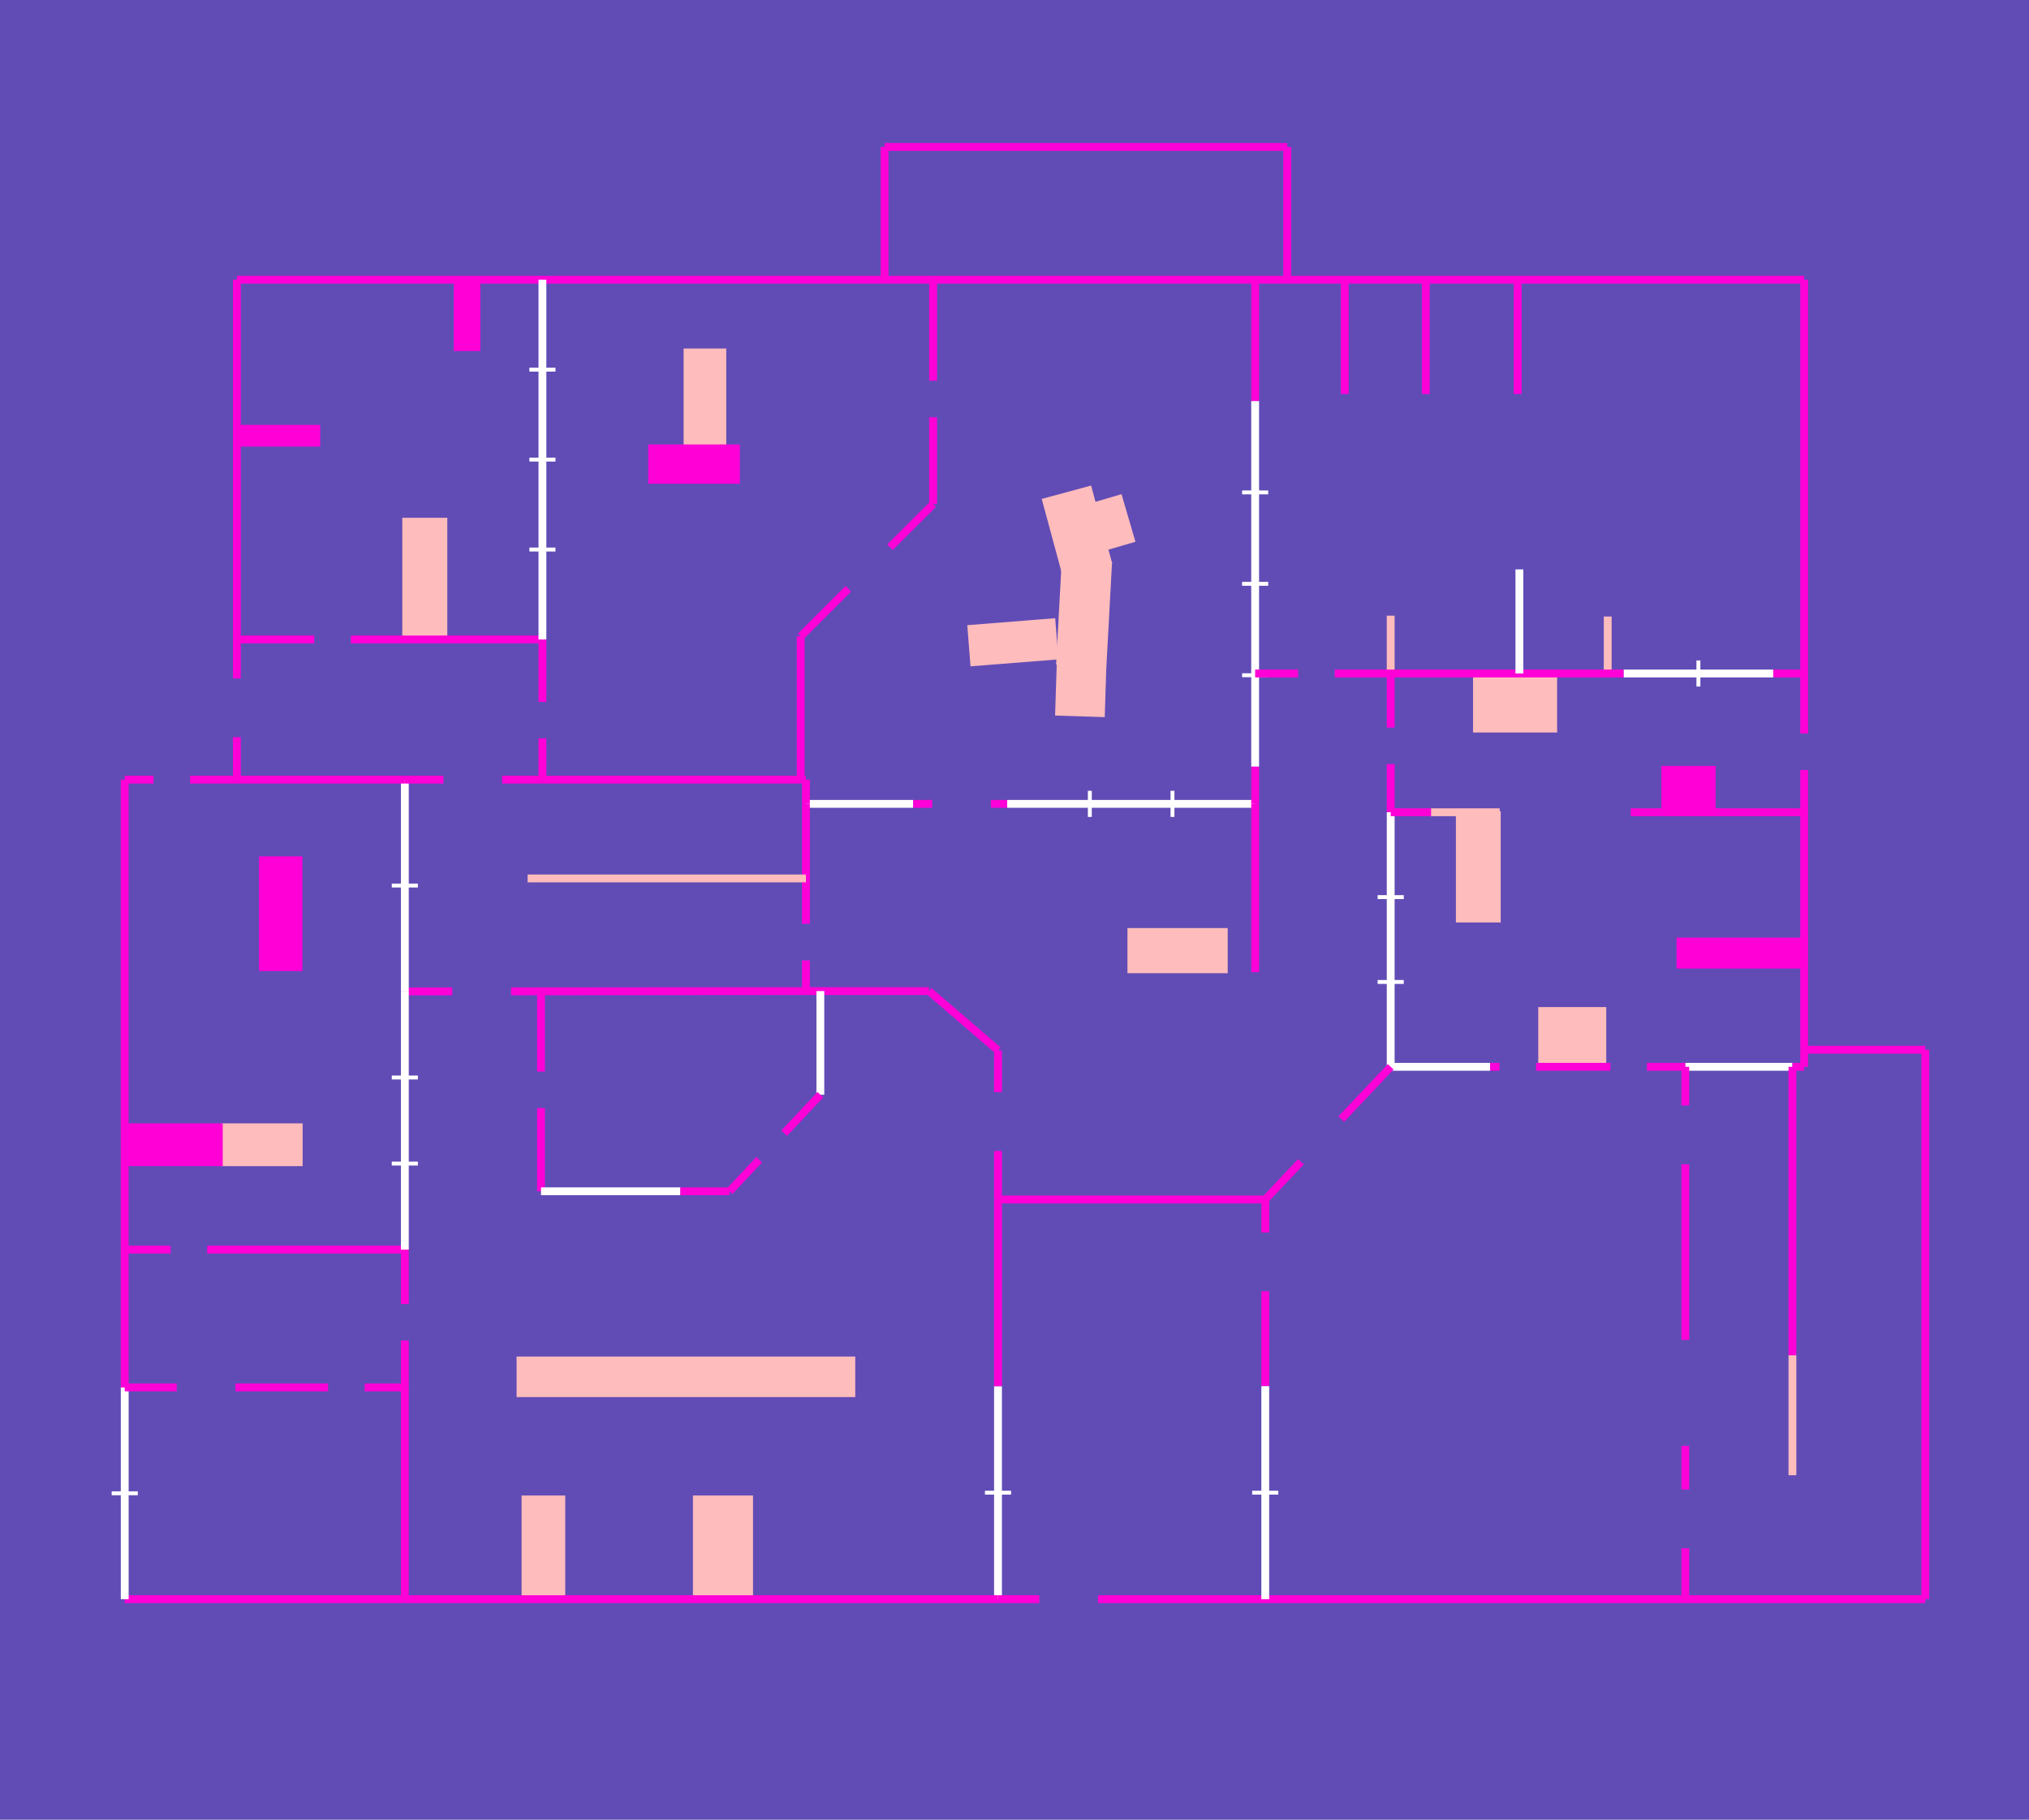
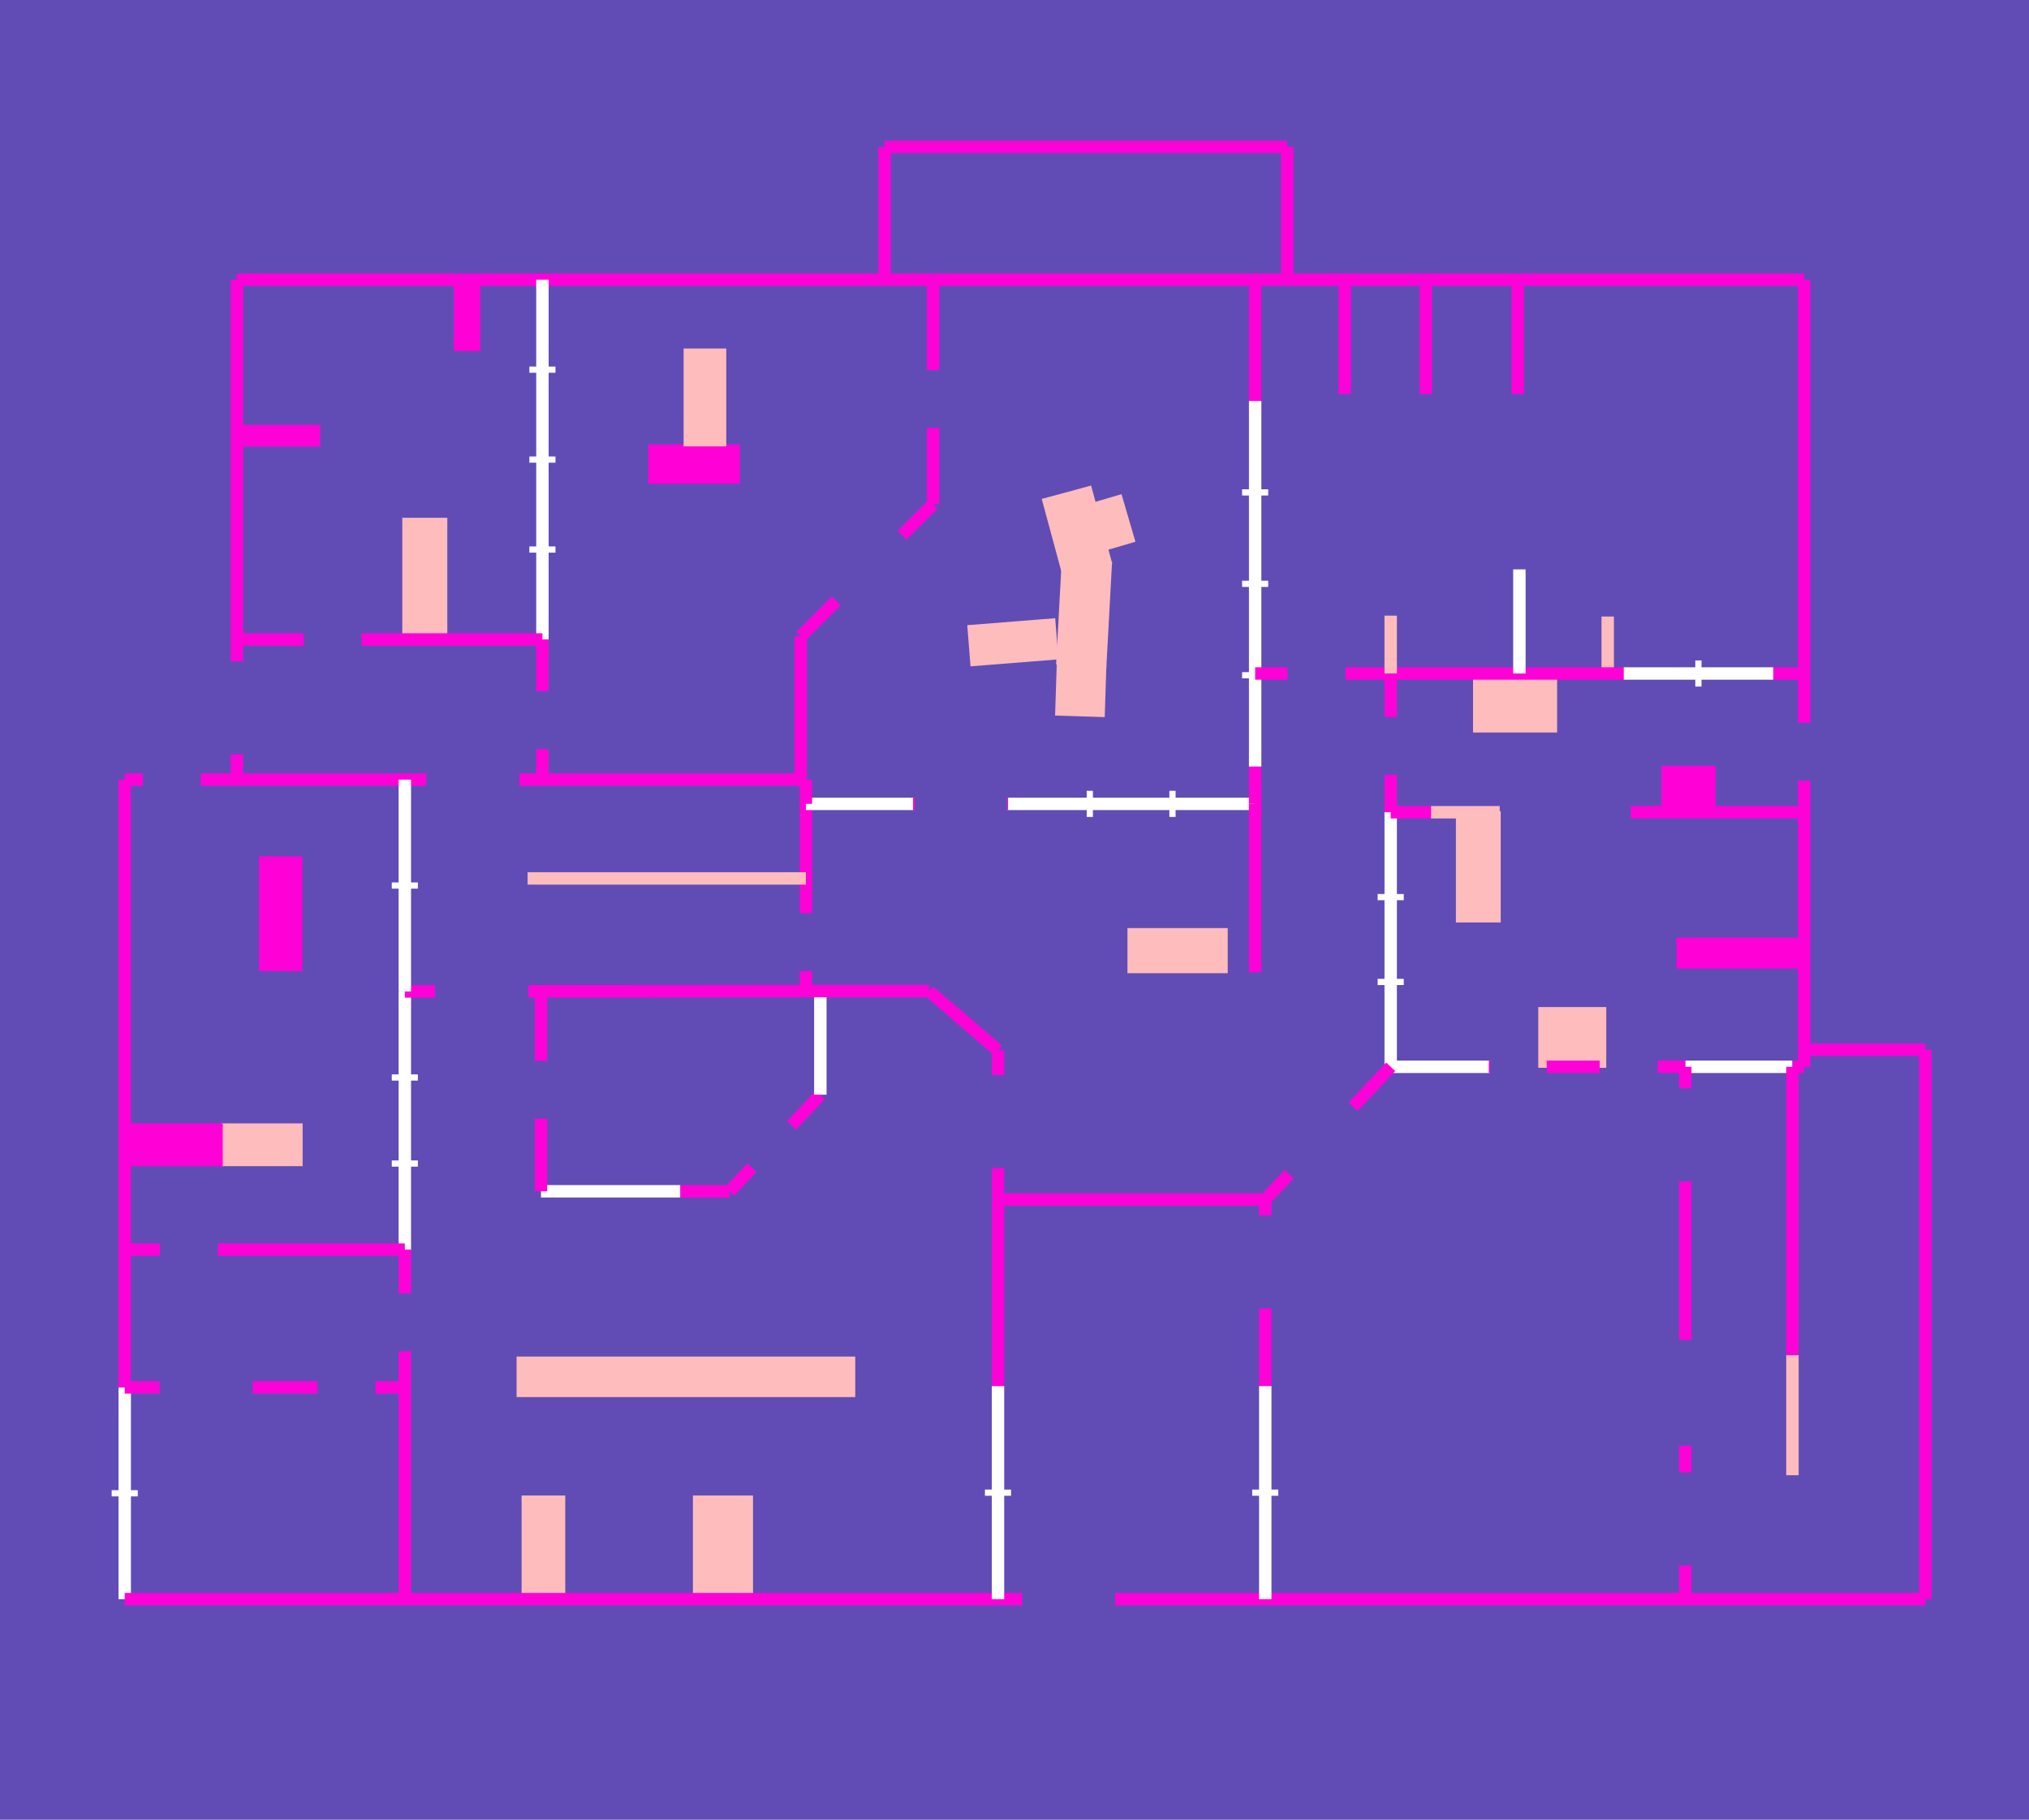
<svg xmlns="http://www.w3.org/2000/svg" viewBox="-377 -377 777 697">
  <rect fill="#614CB6" height="697" width="777" x="-377" y="-377" />
+   <path d="M265.394,17.485 L313.915,17.485 L313.915,6.38 L265.394,6.38 z" fill="#FF00D7" stroke="#FF00D7" stroke-width="0.75" transform="scale(1, -1)" />
+   <path d="M-193.416,269.863 L-202.838,269.863 L-202.838,242.925 L-193.416,242.925 z" fill="#FF00D7" stroke="#FF00D7" stroke-width="0.75" transform="scale(1, -1)" />
+   <path d="M259.569,65.878 L279.616,65.878 L279.616,83.256 L259.569,83.256 z" fill="#FF00D7" stroke="#FF00D7" stroke-width="0.75" transform="scale(1, -1)" />
+   <path d="M-128.392,206.386 L-94.039,206.386 L-94.039,192.075 L-128.392,192.075 z" fill="#FF00D7" stroke="#FF00D7" stroke-width="0.75" transform="scale(1, -1)" />
+   <path d="M-4.996,122.172 L-6.187,137.188 L26.738,139.799 L27.929,124.783 z" fill="#FFBCBC" stroke="#FFBCBC" stroke-width="0.75" transform="scale(1, -1)" />
+   <path d="M218.917,119.027 L187.47,119.027 L187.47,96.802 L218.917,96.802 z" fill="#FFBCBC" stroke="#FFBCBC" stroke-width="0.75" transform="scale(1, -1)" />
+   <path d="M-89.014,-196.204 L-111.264,-196.204 L-111.264,-235.539 L-89.014,-235.539 z" fill="#FFBCBC" stroke="#FFBCBC" stroke-width="0.75" transform="scale(1, -1)" />
+   <path d="M-292.08,-53.668 L-261.484,-53.668 L-261.484,-69.298 L-292.08,-69.298 z" fill="#FFBCBC" stroke="#FFBCBC" stroke-width="0.75" transform="scale(1, -1)" />
+   <path d="M-178.797,-142.984 L-49.859,-142.984 L-49.859,-157.753 L-178.797,-157.753 z" fill="#FFBCBC" stroke="#FFBCBC" stroke-width="0.75" transform="scale(1, -1)" />
+   <path d="M-286.286,206.316 L-254.744,206.316 L-254.744,213.869 L-286.286,213.869 z" fill="#FF00D7" stroke="#FF00D7" stroke-width="0.75" transform="scale(1, -1)" />
+   <path d="M-329.237,-69.298 L-292.08,-69.298 L-292.08,-53.668 L-329.237,-53.668 z" fill="#FF00D7" stroke="#FF00D7" stroke-width="0.75" transform="scale(1, -1)" />
+   <path d="M-222.576,132.058 L-206.076,132.058 L-206.076,178.293 L-222.576,178.293 z" fill="#FFBCBC" stroke="#FFBCBC" stroke-width="0.75" transform="scale(1, -1)" />
+   <path d="M-261.587,5.419 L-277.423,5.419 L-277.423,48.611 L-261.587,48.611 z" fill="#FF00D7" stroke="#FF00D7" stroke-width="0.75" transform="scale(1, -1)" />
+   <path d="M-99.254,206.386 L-114.834,206.386 L-114.834,243.13 L-99.254,243.13 z" fill="#FFBCBC" stroke="#FFBCBC" stroke-width="0.75" transform="scale(1, -1)" />
  <path d="M237.735,-9.118 L212.451,-9.118 L212.451,-31.624 L237.735,-31.624 z" fill="#FFBCBC" stroke="#FFBCBC" stroke-width="0.75" transform="scale(1, -1)" />
-   <path d="M-89.014,-196.204 L-111.264,-196.204 L-111.264,-235.539 L-89.014,-235.539 z" fill="#FFBCBC" stroke="#FFBCBC" stroke-width="0.75" transform="scale(1, -1)" />
+   <path d="M27.433,103.294 L28.047,122.436 L46.298,121.851 L45.685,102.709 z" fill="#FFBCBC" stroke="#FFBCBC" stroke-width="0.75" transform="scale(1, -1)" />
+   <path d="M55.131,21.139 L92.773,21.139 L92.773,4.603 L55.131,4.603 z" fill="#FFBCBC" stroke="#FFBCBC" stroke-width="0.75" transform="scale(1, -1)" />
  <path d="M48.464,161.39 L46.319,121.838 L27.826,122.841 L29.971,162.393 z" fill="#FFBCBC" stroke="#FFBCBC" stroke-width="0.75" transform="scale(1, -1)" />
-   <path d="M-4.996,122.172 L-6.187,137.188 L26.738,139.799 L27.929,124.783 z" fill="#FFBCBC" stroke="#FFBCBC" stroke-width="0.75" transform="scale(1, -1)" />
-   <path d="M-261.587,5.419 L-277.423,5.419 L-277.423,48.611 L-261.587,48.611 z" fill="#FF00D7" stroke="#FF00D7" stroke-width="0.75" transform="scale(1, -1)" />
-   <path d="M-292.08,-53.668 L-261.484,-53.668 L-261.484,-69.298 L-292.08,-69.298 z" fill="#FFBCBC" stroke="#FFBCBC" stroke-width="0.75" transform="scale(1, -1)" />
+   <path d="M180.909,24.038 L197.318,24.038 L197.318,65.878 L180.909,65.878 z" fill="#FFBCBC" stroke="#FFBCBC" stroke-width="0.75" transform="scale(1, -1)" />
+   <path d="M-160.915,-196.204 L-176.877,-196.204 L-176.877,-235.539 L-160.915,-235.539 z" fill="#FFBCBC" stroke="#FFBCBC" stroke-width="0.75" transform="scale(1, -1)" />
  <path d="M57.347,169.74 L41.021,164.968 L35.905,182.47 L52.231,187.242 z" fill="#FFBCBC" stroke="#FFBCBC" stroke-width="0.75" transform="scale(1, -1)" />
-   <path d="M-99.254,206.386 L-114.834,206.386 L-114.834,243.13 L-99.254,243.13 z" fill="#FFBCBC" stroke="#FFBCBC" stroke-width="0.75" transform="scale(1, -1)" />
-   <path d="M-178.797,-142.984 L-49.859,-142.984 L-49.859,-157.753 L-178.797,-157.753 z" fill="#FFBCBC" stroke="#FFBCBC" stroke-width="0.75" transform="scale(1, -1)" />
-   <path d="M-222.576,132.058 L-206.076,132.058 L-206.076,178.293 L-222.576,178.293 z" fill="#FFBCBC" stroke="#FFBCBC" stroke-width="0.75" transform="scale(1, -1)" />
-   <path d="M180.909,24.038 L197.318,24.038 L197.318,65.878 L180.909,65.878 z" fill="#FFBCBC" stroke="#FFBCBC" stroke-width="0.75" transform="scale(1, -1)" />
-   <path d="M27.433,103.294 L28.047,122.436 L46.298,121.851 L45.685,102.709 z" fill="#FFBCBC" stroke="#FFBCBC" stroke-width="0.75" transform="scale(1, -1)" />
  <path d="M22.388,185.631 L40.575,190.551 L48.464,161.39 L30.277,156.47 z" fill="#FFBCBC" stroke="#FFBCBC" stroke-width="0.75" transform="scale(1, -1)" />
-   <path d="M-160.915,-196.204 L-176.877,-196.204 L-176.877,-235.539 L-160.915,-235.539 z" fill="#FFBCBC" stroke="#FFBCBC" stroke-width="0.75" transform="scale(1, -1)" />
-   <path d="M265.394,17.485 L313.915,17.485 L313.915,6.38 L265.394,6.38 z" fill="#FF00D7" stroke="#FF00D7" stroke-width="0.75" transform="scale(1, -1)" />
-   <path d="M-128.392,206.386 L-94.039,206.386 L-94.039,192.075 L-128.392,192.075 z" fill="#FF00D7" stroke="#FF00D7" stroke-width="0.75" transform="scale(1, -1)" />
-   <path d="M-286.286,206.316 L-254.744,206.316 L-254.744,213.869 L-286.286,213.869 z" fill="#FF00D7" stroke="#FF00D7" stroke-width="0.75" transform="scale(1, -1)" />
-   <path d="M218.917,119.027 L187.47,119.027 L187.47,96.802 L218.917,96.802 z" fill="#FFBCBC" stroke="#FFBCBC" stroke-width="0.75" transform="scale(1, -1)" />
-   <path d="M-329.237,-69.298 L-292.08,-69.298 L-292.08,-53.668 L-329.237,-53.668 z" fill="#FF00D7" stroke="#FF00D7" stroke-width="0.75" transform="scale(1, -1)" />
-   <path d="M259.569,65.878 L279.616,65.878 L279.616,83.256 L259.569,83.256 z" fill="#FF00D7" stroke="#FF00D7" stroke-width="0.75" transform="scale(1, -1)" />
-   <path d="M-193.416,269.863 L-202.838,269.863 L-202.838,242.925 L-193.416,242.925 z" fill="#FF00D7" stroke="#FF00D7" stroke-width="0.75" transform="scale(1, -1)" />
-   <path d="M55.131,21.139 L92.773,21.139 L92.773,4.603 L55.131,4.603 z" fill="#FFBCBC" stroke="#FFBCBC" stroke-width="0.75" transform="scale(1, -1)" />
-   <path d="M238.669,119.027 L238.669,140.852 z" fill="none" stroke="#FFBCBC" stroke-width="3" transform="scale(1, -1)" />
-   <path d="M-221.969,-2.759 L-203.796,-2.742 z" fill="none" stroke="#FF00D7" stroke-width="3" transform="scale(1, -1)" />
-   <path d="M-181.296,-2.721 L-68.382,-2.617 z" fill="none" stroke="#FF00D7" stroke-width="3" transform="scale(1, -1)" />
-   <path d="M5.182,-25.327 L-21.237,-2.617 z" fill="none" stroke="#FF00D7" stroke-width="3" transform="scale(1, -1)" />
-   <path d="M115.932,320.713 L115.932,269.863 z" fill="none" stroke="#FF00D7" stroke-width="3" transform="scale(1, -1)" />
-   <path d="M-70.386,133.239 L-52.126,151.47 z" fill="none" stroke="#FF00D7" stroke-width="3" transform="scale(1, -1)" />
-   <path d="M-36.204,167.367 L-19.669,183.876 z" fill="none" stroke="#FF00D7" stroke-width="3" transform="scale(1, -1)" />
-   <path d="M107.528,-82.46 L107.528,-95.093 z" fill="none" stroke="#FF00D7" stroke-width="3" transform="scale(1, -1)" />
-   <path d="M107.528,-117.593 L107.528,-153.95 z" fill="none" stroke="#FF00D7" stroke-width="3" transform="scale(1, -1)" />
-   <path d="M137.963,269.863 L137.963,226.063 z" fill="none" stroke="#FF00D7" stroke-width="3" transform="scale(1, -1)" />
-   <path d="M309.407,-31.624 L268.367,-31.624 z" fill="none" stroke="#FFFFFF" stroke-width="3" transform="scale(1, -1)" />
-   <path d="M-221.969,-2.759 L-221.969,78.373 z" fill="none" stroke="#FFFFFF" stroke-width="3" transform="scale(1, -1)" />
-   <path d="M-216.969,37.807 L-226.969,37.807 z" fill="none" stroke="#FFFFFF" stroke-width="1.5" transform="scale(1, -1)" />
-   <path d="M-27.305,69.09 L-68.382,69.09 z" fill="none" stroke="#FFFFFF" stroke-width="3" transform="scale(1, -1)" />
-   <path d="M244.74,119.027 L302.063,119.027 z" fill="none" stroke="#FFFFFF" stroke-width="3" transform="scale(1, -1)" />
-   <path d="M273.401,114.027 L273.401,124.027 z" fill="none" stroke="#FFFFFF" stroke-width="1.5" transform="scale(1, -1)" />
-   <path d="M-169.279,78.373 L-184.698,78.373 z" fill="none" stroke="#FF00D7" stroke-width="3" transform="scale(1, -1)" />
-   <path d="M-207.198,78.373 L-221.969,78.373 z" fill="none" stroke="#FF00D7" stroke-width="3" transform="scale(1, -1)" />
-   <path d="M-329.237,78.373 L-329.237,-101.643 z" fill="none" stroke="#FF00D7" stroke-width="3" transform="scale(1, -1)" />
-   <path d="M-329.237,-235.539 L-221.969,-235.539 z" fill="none" stroke="#FF00D7" stroke-width="3" transform="scale(1, -1)" />
-   <path d="M-70.386,133.239 L-70.386,78.373 z" fill="none" stroke="#FF00D7" stroke-width="3" transform="scale(1, -1)" />
-   <path d="M5.182,-153.95 L5.182,-235.539 z" fill="none" stroke="#FFFFFF" stroke-width="3" transform="scale(1, -1)" />
-   <path d="M0.182,-194.744 L10.182,-194.744 z" fill="none" stroke="#FFFFFF" stroke-width="1.5" transform="scale(1, -1)" />
-   <path d="M-221.969,-101.643 L-297.662,-101.643 z" fill="none" stroke="#FF00D7" stroke-width="3" transform="scale(1, -1)" />
-   <path d="M-311.662,-101.643 L-329.237,-101.643 z" fill="none" stroke="#FF00D7" stroke-width="3" transform="scale(1, -1)" />
-   <path d="M155.563,141.184 L155.563,119.027 z" fill="none" stroke="#FFBCBC" stroke-width="3" transform="scale(1, -1)" />
-   <path d="M103.656,223.411 L103.656,83.346 z" fill="none" stroke="#FFFFFF" stroke-width="3" transform="scale(1, -1)" />
-   <path d="M98.656,188.395 L108.656,188.395 z" fill="none" stroke="#FFFFFF" stroke-width="1.5" transform="scale(1, -1)" />
-   <path d="M98.656,153.378 L108.656,153.378 z" fill="none" stroke="#FFFFFF" stroke-width="1.5" transform="scale(1, -1)" />
-   <path d="M98.656,118.362 L108.656,118.362 z" fill="none" stroke="#FFFFFF" stroke-width="1.5" transform="scale(1, -1)" />
-   <path d="M204.186,269.863 L204.186,226.063 z" fill="none" stroke="#FF00D7" stroke-width="3" transform="scale(1, -1)" />
-   <path d="M313.915,-25.081 L360.278,-25.081 z" fill="none" stroke="#FF00D7" stroke-width="3" transform="scale(1, -1)" />
-   <path d="M-68.382,69.09 L-68.382,23.141 z" fill="none" stroke="#FF00D7" stroke-width="3" transform="scale(1, -1)" />
-   <path d="M-68.382,9.141 L-68.382,-2.617 z" fill="none" stroke="#FF00D7" stroke-width="3" transform="scale(1, -1)" />
-   <path d="M360.278,-235.539 L360.278,-25.081 z" fill="none" stroke="#FF00D7" stroke-width="3" transform="scale(1, -1)" />
-   <path d="M-169.825,-2.759 L-169.825,-33.434 z" fill="none" stroke="#FF00D7" stroke-width="3" transform="scale(1, -1)" />
-   <path d="M-169.825,-47.434 L-169.825,-79.306 z" fill="none" stroke="#FF00D7" stroke-width="3" transform="scale(1, -1)" />
-   <path d="M309.407,-188.064 L309.407,-142.095 z" fill="none" stroke="#FFBCBC" stroke-width="3" transform="scale(1, -1)" />
-   <path d="M-169.825,-79.306 L-116.455,-79.306 z" fill="none" stroke="#FFFFFF" stroke-width="3" transform="scale(1, -1)" />
-   <path d="M155.563,119.027 L155.563,98.317 z" fill="none" stroke="#FF00D7" stroke-width="3" transform="scale(1, -1)" />
-   <path d="M155.563,84.317 L155.563,65.878 z" fill="none" stroke="#FF00D7" stroke-width="3" transform="scale(1, -1)" />
-   <path d="M8.687,69.09 L103.656,69.09 z" fill="none" stroke="#FFFFFF" stroke-width="3" transform="scale(1, -1)" />
-   <path d="M40.344,64.09 L40.344,74.09 z" fill="none" stroke="#FFFFFF" stroke-width="1.5" transform="scale(1, -1)" />
-   <path d="M72,64.09 L72,74.09 z" fill="none" stroke="#FFFFFF" stroke-width="1.5" transform="scale(1, -1)" />
-   <path d="M-21.237,-2.617 L-68.382,-2.617 z" fill="none" stroke="#FF00D7" stroke-width="3" transform="scale(1, -1)" />
-   <path d="M309.407,-142.095 L309.407,-31.624 z" fill="none" stroke="#FF00D7" stroke-width="3" transform="scale(1, -1)" />
-   <path d="M268.367,-31.624 L253.7,-31.624 z" fill="none" stroke="#FF00D7" stroke-width="3" transform="scale(1, -1)" />
-   <path d="M239.7,-31.624 L211.22,-31.624 z" fill="none" stroke="#FF00D7" stroke-width="3" transform="scale(1, -1)" />
-   <path d="M197.22,-31.624 L193.621,-31.624 z" fill="none" stroke="#FF00D7" stroke-width="3" transform="scale(1, -1)" />
-   <path d="M313.915,-31.624 L309.407,-31.624 z" fill="none" stroke="#FF00D7" stroke-width="3" transform="scale(1, -1)" />
-   <path d="M103.656,119.027 L120.113,119.027 z" fill="none" stroke="#FF00D7" stroke-width="3" transform="scale(1, -1)" />
-   <path d="M134.113,119.027 L244.74,119.027 z" fill="none" stroke="#FF00D7" stroke-width="3" transform="scale(1, -1)" />
-   <path d="M268.367,-176.816 L268.367,-193.549 z" fill="none" stroke="#FF00D7" stroke-width="3" transform="scale(1, -1)" />
-   <path d="M268.367,-216.049 L268.367,-235.539 z" fill="none" stroke="#FF00D7" stroke-width="3" transform="scale(1, -1)" />
-   <path d="M-62.85,-2.617 L-62.85,-42.309 z" fill="none" stroke="#FFFFFF" stroke-width="3" transform="scale(1, -1)" />
-   <path d="M-70.386,78.373 L-68.382,78.373 z" fill="none" stroke="#FF00D7" stroke-width="3" transform="scale(1, -1)" />
-   <path d="M-329.237,-235.539 L-329.237,-154.427 z" fill="none" stroke="#FFFFFF" stroke-width="3" transform="scale(1, -1)" />
-   <path d="M-324.237,-194.983 L-334.237,-194.983 z" fill="none" stroke="#FFFFFF" stroke-width="1.5" transform="scale(1, -1)" />
-   <path d="M-329.237,-154.427 L-309.33,-154.427 z" fill="none" stroke="#FF00D7" stroke-width="3" transform="scale(1, -1)" />
-   <path d="M-286.83,-154.427 L-251.347,-154.427 z" fill="none" stroke="#FF00D7" stroke-width="3" transform="scale(1, -1)" />
-   <path d="M-237.347,-154.427 L-221.969,-154.427 z" fill="none" stroke="#FF00D7" stroke-width="3" transform="scale(1, -1)" />
-   <path d="M-169.279,132.058 L-169.279,108.17 z" fill="none" stroke="#FF00D7" stroke-width="3" transform="scale(1, -1)" />
-   <path d="M-169.279,94.17 L-169.279,78.373 z" fill="none" stroke="#FF00D7" stroke-width="3" transform="scale(1, -1)" />
-   <path d="M-221.969,78.373 L-286.286,78.373 z" fill="none" stroke="#FF00D7" stroke-width="3" transform="scale(1, -1)" />
-   <path d="M313.915,-25.081 L313.915,-31.624 z" fill="none" stroke="#FF00D7" stroke-width="3" transform="scale(1, -1)" />
-   <path d="M360.278,-235.539 L43.488,-235.539 z" fill="none" stroke="#FF00D7" stroke-width="3" transform="scale(1, -1)" />
-   <path d="M20.988,-235.539 L5.182,-235.539 z" fill="none" stroke="#FF00D7" stroke-width="3" transform="scale(1, -1)" />
-   <path d="M-19.669,269.863 L-38.241,269.863 z" fill="none" stroke="#FF00D7" stroke-width="3" transform="scale(1, -1)" />
-   <path d="M-329.237,-101.643 L-329.237,-154.427 z" fill="none" stroke="#FF00D7" stroke-width="3" transform="scale(1, -1)" />
-   <path d="M193.621,-31.624 L155.563,-31.624 z" fill="none" stroke="#FFFFFF" stroke-width="3" transform="scale(1, -1)" />
-   <path d="M-221.969,-235.539 L-221.969,-154.427 z" fill="none" stroke="#FF00D7" stroke-width="3" transform="scale(1, -1)" />
-   <path d="M-68.382,78.373 L-68.382,69.09 z" fill="none" stroke="#FF00D7" stroke-width="3" transform="scale(1, -1)" />
-   <path d="M-97.608,-79.306 L-86.275,-67.242 z" fill="none" stroke="#FF00D7" stroke-width="3" transform="scale(1, -1)" />
-   <path d="M-76.689,-57.039 L-62.85,-42.309 z" fill="none" stroke="#FF00D7" stroke-width="3" transform="scale(1, -1)" />
-   <path d="M8.687,69.09 L2.483,69.09 z" fill="none" stroke="#FF00D7" stroke-width="3" transform="scale(1, -1)" />
-   <path d="M-20.017,69.09 L-27.305,69.09 z" fill="none" stroke="#FF00D7" stroke-width="3" transform="scale(1, -1)" />
-   <path d="M-70.386,78.373 L-169.279,78.373 z" fill="none" stroke="#FF00D7" stroke-width="3" transform="scale(1, -1)" />
-   <path d="M5.182,-82.46 L5.182,-153.95 z" fill="none" stroke="#FF00D7" stroke-width="3" transform="scale(1, -1)" />
-   <path d="M204.845,158.904 L204.845,119.027 z" fill="none" stroke="#FFFFFF" stroke-width="3" transform="scale(1, -1)" />
-   <path d="M103.656,4.603 L103.656,69.09 z" fill="none" stroke="#FF00D7" stroke-width="3" transform="scale(1, -1)" />
-   <path d="M-221.969,-154.427 L-221.969,-136.477 z" fill="none" stroke="#FF00D7" stroke-width="3" transform="scale(1, -1)" />
-   <path d="M-221.969,-122.477 L-221.969,-101.643 z" fill="none" stroke="#FF00D7" stroke-width="3" transform="scale(1, -1)" />
-   <path d="M107.528,-82.46 L5.182,-82.46 z" fill="none" stroke="#FF00D7" stroke-width="3" transform="scale(1, -1)" />
-   <path d="M247.474,65.878 L313.915,65.878 z" fill="none" stroke="#FF00D7" stroke-width="3" transform="scale(1, -1)" />
-   <path d="M-221.969,-235.539 L5.182,-235.539 z" fill="none" stroke="#FF00D7" stroke-width="3" transform="scale(1, -1)" />
-   <path d="M115.932,269.863 L-19.669,269.863 z" fill="none" stroke="#FF00D7" stroke-width="3" transform="scale(1, -1)" />
-   <path d="M155.563,-31.624 L155.563,65.878 z" fill="none" stroke="#FFFFFF" stroke-width="3" transform="scale(1, -1)" />
-   <path d="M160.563,0.877 L150.563,0.877 z" fill="none" stroke="#FFFFFF" stroke-width="1.5" transform="scale(1, -1)" />
-   <path d="M160.563,33.377 L150.563,33.377 z" fill="none" stroke="#FFFFFF" stroke-width="1.5" transform="scale(1, -1)" />
-   <path d="M197.318,65.878 L170.991,65.878 z" fill="none" stroke="#FFBCBC" stroke-width="3" transform="scale(1, -1)" />
-   <path d="M-116.455,-79.306 L-97.608,-79.306 z" fill="none" stroke="#FF00D7" stroke-width="3" transform="scale(1, -1)" />
-   <path d="M-174.962,40.534 L-68.382,40.534 z" fill="none" stroke="#FFBCBC" stroke-width="3" transform="scale(1, -1)" />
-   <path d="M103.656,69.09 L103.656,83.346 z" fill="none" stroke="#FF00D7" stroke-width="3" transform="scale(1, -1)" />
-   <path d="M168.991,226.063 L168.991,269.863 z" fill="none" stroke="#FF00D7" stroke-width="3" transform="scale(1, -1)" />
-   <path d="M155.563,-31.624 L136.64,-51.651 z" fill="none" stroke="#FF00D7" stroke-width="3" transform="scale(1, -1)" />
-   <path d="M121.187,-68.005 L107.528,-82.46 z" fill="none" stroke="#FF00D7" stroke-width="3" transform="scale(1, -1)" />
-   <path d="M313.915,119.027 L313.915,96.056 z" fill="none" stroke="#FF00D7" stroke-width="3" transform="scale(1, -1)" />
-   <path d="M313.915,82.056 L313.915,-25.081 z" fill="none" stroke="#FF00D7" stroke-width="3" transform="scale(1, -1)" />
-   <path d="M-221.969,-101.643 L-221.969,-2.759 z" fill="none" stroke="#FFFFFF" stroke-width="3" transform="scale(1, -1)" />
-   <path d="M-216.969,-68.682 L-226.969,-68.682 z" fill="none" stroke="#FFFFFF" stroke-width="1.5" transform="scale(1, -1)" />
-   <path d="M-216.969,-35.72 L-226.969,-35.72 z" fill="none" stroke="#FFFFFF" stroke-width="1.5" transform="scale(1, -1)" />
-   <path d="M-286.286,269.863 L-286.286,132.058 z" fill="none" stroke="#FF00D7" stroke-width="3" transform="scale(1, -1)" />
-   <path d="M-286.286,78.373 L-286.286,94.631 z" fill="none" stroke="#FF00D7" stroke-width="3" transform="scale(1, -1)" />
-   <path d="M-286.286,117.131 L-286.286,132.058 z" fill="none" stroke="#FF00D7" stroke-width="3" transform="scale(1, -1)" />
-   <path d="M-38.241,320.713 L115.932,320.713 z" fill="none" stroke="#FF00D7" stroke-width="3" transform="scale(1, -1)" />
-   <path d="M103.656,269.863 L103.656,223.411 z" fill="none" stroke="#FF00D7" stroke-width="3" transform="scale(1, -1)" />
-   <path d="M-286.286,78.373 L-304.201,78.373 z" fill="none" stroke="#FF00D7" stroke-width="3" transform="scale(1, -1)" />
-   <path d="M-318.201,78.373 L-329.237,78.373 z" fill="none" stroke="#FF00D7" stroke-width="3" transform="scale(1, -1)" />
-   <path d="M268.367,-31.624 L268.367,-46.452 z" fill="none" stroke="#FF00D7" stroke-width="3" transform="scale(1, -1)" />
-   <path d="M268.367,-68.952 L268.367,-136.231 z" fill="none" stroke="#FF00D7" stroke-width="3" transform="scale(1, -1)" />
-   <path d="M313.915,269.863 L115.932,269.863 z" fill="none" stroke="#FF00D7" stroke-width="3" transform="scale(1, -1)" />
-   <path d="M-38.241,269.863 L-286.286,269.863 z" fill="none" stroke="#FF00D7" stroke-width="3" transform="scale(1, -1)" />
-   <path d="M-286.286,132.058 L-256.628,132.058 z" fill="none" stroke="#FF00D7" stroke-width="3" transform="scale(1, -1)" />
-   <path d="M-242.628,132.058 L-169.279,132.058 z" fill="none" stroke="#FF00D7" stroke-width="3" transform="scale(1, -1)" />
-   <path d="M5.182,-82.46 L5.182,-63.849 z" fill="none" stroke="#FF00D7" stroke-width="3" transform="scale(1, -1)" />
-   <path d="M5.182,-41.349 L5.182,-25.327 z" fill="none" stroke="#FF00D7" stroke-width="3" transform="scale(1, -1)" />
-   <path d="M313.915,119.027 L313.915,269.863 z" fill="none" stroke="#FF00D7" stroke-width="3" transform="scale(1, -1)" />
-   <path d="M302.063,119.027 L313.915,119.027 z" fill="none" stroke="#FF00D7" stroke-width="3" transform="scale(1, -1)" />
-   <path d="M-19.669,183.876 L-19.669,217.179 z" fill="none" stroke="#FF00D7" stroke-width="3" transform="scale(1, -1)" />
-   <path d="M-19.669,231.179 L-19.669,269.863 z" fill="none" stroke="#FF00D7" stroke-width="3" transform="scale(1, -1)" />
-   <path d="M-38.241,320.713 L-38.241,269.863 z" fill="none" stroke="#FF00D7" stroke-width="3" transform="scale(1, -1)" />
-   <path d="M107.528,-153.95 L107.528,-235.539 z" fill="none" stroke="#FFFFFF" stroke-width="3" transform="scale(1, -1)" />
-   <path d="M102.528,-194.744 L112.528,-194.744 z" fill="none" stroke="#FFFFFF" stroke-width="1.5" transform="scale(1, -1)" />
-   <path d="M155.563,65.878 L170.991,65.878 z" fill="none" stroke="#FF00D7" stroke-width="3" transform="scale(1, -1)" />
-   <path d="M-169.279,269.863 L-169.279,132.058 z" fill="none" stroke="#FFFFFF" stroke-width="3" transform="scale(1, -1)" />
-   <path d="M-174.279,235.412 L-164.279,235.412 z" fill="none" stroke="#FFFFFF" stroke-width="1.5" transform="scale(1, -1)" />
-   <path d="M-174.279,200.961 L-164.279,200.961 z" fill="none" stroke="#FFFFFF" stroke-width="1.5" transform="scale(1, -1)" />
-   <path d="M-174.279,166.51 L-164.279,166.51 z" fill="none" stroke="#FFFFFF" stroke-width="1.5" transform="scale(1, -1)" />
+   <path d="M197.318,65.878 L170.991,65.878 z" fill="none" stroke="#FFBCBC" stroke-width="4.752" transform="scale(1, -1)" />
+   <path d="M-70.386,78.373 L-68.382,78.373 z" fill="none" stroke="#FF00D7" stroke-width="4.752" transform="scale(1, -1)" />
+   <path d="M360.278,-235.539 L50.06,-235.539 z" fill="none" stroke="#FF00D7" stroke-width="4.752" transform="scale(1, -1)" />
+   <path d="M14.417,-235.539 L5.182,-235.539 z" fill="none" stroke="#FF00D7" stroke-width="4.752" transform="scale(1, -1)" />
+   <path d="M-169.825,-79.306 L-116.455,-79.306 z" fill="none" stroke="#FFFFFF" stroke-width="4.752" transform="scale(1, -1)" />
+   <path d="M313.915,119.027 L313.915,100.145 z" fill="none" stroke="#FF00D7" stroke-width="4.752" transform="scale(1, -1)" />
+   <path d="M313.915,77.967 L313.915,-25.081 z" fill="none" stroke="#FF00D7" stroke-width="4.752" transform="scale(1, -1)" />
+   <path d="M313.915,269.863 L115.932,269.863 z" fill="none" stroke="#FF00D7" stroke-width="4.752" transform="scale(1, -1)" />
+   <path d="M-38.241,269.863 L-286.286,269.863 z" fill="none" stroke="#FF00D7" stroke-width="4.752" transform="scale(1, -1)" />
+   <path d="M302.063,119.027 L313.915,119.027 z" fill="none" stroke="#FF00D7" stroke-width="4.752" transform="scale(1, -1)" />
+   <path d="M107.528,-82.46 L107.528,-88.522 z" fill="none" stroke="#FF00D7" stroke-width="4.752" transform="scale(1, -1)" />
+   <path d="M107.528,-124.165 L107.528,-153.95 z" fill="none" stroke="#FF00D7" stroke-width="4.752" transform="scale(1, -1)" />
+   <path d="M-70.386,133.239 L-70.386,78.373 z" fill="none" stroke="#FF00D7" stroke-width="4.752" transform="scale(1, -1)" />
+   <path d="M5.182,-82.46 L5.182,-70.421 z" fill="none" stroke="#FF00D7" stroke-width="4.752" transform="scale(1, -1)" />
+   <path d="M5.182,-34.778 L5.182,-25.327 z" fill="none" stroke="#FF00D7" stroke-width="4.752" transform="scale(1, -1)" />
+   <path d="M268.367,-176.816 L268.367,-186.977 z" fill="none" stroke="#FF00D7" stroke-width="4.752" transform="scale(1, -1)" />
+   <path d="M268.367,-222.621 L268.367,-235.539 z" fill="none" stroke="#FF00D7" stroke-width="4.752" transform="scale(1, -1)" />
+   <path d="M-169.279,269.863 L-169.279,132.058 z" fill="none" stroke="#FFFFFF" stroke-width="4.752" transform="scale(1, -1)" />
+   <path d="M-174.279,235.412 L-164.279,235.412 z" fill="none" stroke="#FFFFFF" stroke-width="2.376" transform="scale(1, -1)" />
+   <path d="M-174.279,200.961 L-164.279,200.961 z" fill="none" stroke="#FFFFFF" stroke-width="2.376" transform="scale(1, -1)" />
+   <path d="M-174.279,166.51 L-164.279,166.51 z" fill="none" stroke="#FFFFFF" stroke-width="2.376" transform="scale(1, -1)" />
+   <path d="M103.656,269.863 L103.656,223.411 z" fill="none" stroke="#FF00D7" stroke-width="4.752" transform="scale(1, -1)" />
+   <path d="M-68.382,69.09 L-68.382,27.23 z" fill="none" stroke="#FF00D7" stroke-width="4.752" transform="scale(1, -1)" />
+   <path d="M-68.382,5.052 L-68.382,-2.617 z" fill="none" stroke="#FF00D7" stroke-width="4.752" transform="scale(1, -1)" />
+   <path d="M193.621,-31.624 L155.563,-31.624 z" fill="none" stroke="#FFFFFF" stroke-width="4.752" transform="scale(1, -1)" />
+   <path d="M155.563,-31.624 L155.563,65.878 z" fill="none" stroke="#FFFFFF" stroke-width="4.752" transform="scale(1, -1)" />
+   <path d="M160.563,0.877 L150.563,0.877 z" fill="none" stroke="#FFFFFF" stroke-width="2.376" transform="scale(1, -1)" />
+   <path d="M160.563,33.377 L150.563,33.377 z" fill="none" stroke="#FFFFFF" stroke-width="2.376" transform="scale(1, -1)" />
+   <path d="M309.407,-31.624 L268.367,-31.624 z" fill="none" stroke="#FFFFFF" stroke-width="4.752" transform="scale(1, -1)" />
+   <path d="M313.915,-25.081 L360.278,-25.081 z" fill="none" stroke="#FF00D7" stroke-width="4.752" transform="scale(1, -1)" />
+   <path d="M-221.969,-101.643 L-221.969,-2.759 z" fill="none" stroke="#FFFFFF" stroke-width="4.752" transform="scale(1, -1)" />
+   <path d="M-216.969,-68.682 L-226.969,-68.682 z" fill="none" stroke="#FFFFFF" stroke-width="2.376" transform="scale(1, -1)" />
+   <path d="M-216.969,-35.72 L-226.969,-35.72 z" fill="none" stroke="#FFFFFF" stroke-width="2.376" transform="scale(1, -1)" />
+   <path d="M8.687,69.09 L103.656,69.09 z" fill="none" stroke="#FFFFFF" stroke-width="4.752" transform="scale(1, -1)" />
+   <path d="M40.344,64.09 L40.344,74.09 z" fill="none" stroke="#FFFFFF" stroke-width="2.376" transform="scale(1, -1)" />
+   <path d="M72,64.09 L72,74.09 z" fill="none" stroke="#FFFFFF" stroke-width="2.376" transform="scale(1, -1)" />
+   <path d="M-329.237,-235.539 L-329.237,-154.427 z" fill="none" stroke="#FFFFFF" stroke-width="4.752" transform="scale(1, -1)" />
+   <path d="M-324.237,-194.983 L-334.237,-194.983 z" fill="none" stroke="#FFFFFF" stroke-width="2.376" transform="scale(1, -1)" />
+   <path d="M-27.305,69.09 L-68.382,69.09 z" fill="none" stroke="#FFFFFF" stroke-width="4.752" transform="scale(1, -1)" />
+   <path d="M115.932,269.863 L-19.669,269.863 z" fill="none" stroke="#FF00D7" stroke-width="4.752" transform="scale(1, -1)" />
+   <path d="M238.669,119.027 L238.669,140.852 z" fill="none" stroke="#FFBCBC" stroke-width="4.752" transform="scale(1, -1)" />
+   <path d="M-97.608,-79.306 L-89.074,-70.222 z" fill="none" stroke="#FF00D7" stroke-width="4.752" transform="scale(1, -1)" />
+   <path d="M-73.889,-54.059 L-62.85,-42.309 z" fill="none" stroke="#FF00D7" stroke-width="4.752" transform="scale(1, -1)" />
+   <path d="M-221.969,-235.539 L-221.969,-154.427 z" fill="none" stroke="#FF00D7" stroke-width="4.752" transform="scale(1, -1)" />
+   <path d="M-169.279,132.058 L-169.279,112.259 z" fill="none" stroke="#FF00D7" stroke-width="4.752" transform="scale(1, -1)" />
+   <path d="M-169.279,90.081 L-169.279,78.373 z" fill="none" stroke="#FF00D7" stroke-width="4.752" transform="scale(1, -1)" />
+   <path d="M268.367,-31.624 L257.789,-31.624 z" fill="none" stroke="#FF00D7" stroke-width="4.752" transform="scale(1, -1)" />
+   <path d="M235.611,-31.624 L215.309,-31.624 z" fill="none" stroke="#FF00D7" stroke-width="4.752" transform="scale(1, -1)" />
+   <path d="M193.131,-31.624 L193.621,-31.624 z" fill="none" stroke="#FF00D7" stroke-width="4.752" transform="scale(1, -1)" />
+   <path d="M-19.669,183.876 L-19.669,213.09 z" fill="none" stroke="#FF00D7" stroke-width="4.752" transform="scale(1, -1)" />
+   <path d="M-19.669,235.268 L-19.669,269.863 z" fill="none" stroke="#FF00D7" stroke-width="4.752" transform="scale(1, -1)" />
+   <path d="M309.407,-142.095 L309.407,-31.624 z" fill="none" stroke="#FF00D7" stroke-width="4.752" transform="scale(1, -1)" />
+   <path d="M107.528,-153.95 L107.528,-235.539 z" fill="none" stroke="#FFFFFF" stroke-width="4.752" transform="scale(1, -1)" />
+   <path d="M102.528,-194.744 L112.528,-194.744 z" fill="none" stroke="#FFFFFF" stroke-width="2.376" transform="scale(1, -1)" />
+   <path d="M103.656,4.603 L103.656,69.09 z" fill="none" stroke="#FF00D7" stroke-width="4.752" transform="scale(1, -1)" />
+   <path d="M-62.85,-2.617 L-62.85,-42.309 z" fill="none" stroke="#FFFFFF" stroke-width="4.752" transform="scale(1, -1)" />
+   <path d="M-68.382,78.373 L-68.382,69.09 z" fill="none" stroke="#FF00D7" stroke-width="4.752" transform="scale(1, -1)" />
+   <path d="M-221.969,-235.539 L5.182,-235.539 z" fill="none" stroke="#FF00D7" stroke-width="4.752" transform="scale(1, -1)" />
+   <path d="M-19.669,269.863 L-38.241,269.863 z" fill="none" stroke="#FF00D7" stroke-width="4.752" transform="scale(1, -1)" />
+   <path d="M-169.279,78.373 L-178.127,78.373 z" fill="none" stroke="#FF00D7" stroke-width="4.752" transform="scale(1, -1)" />
+   <path d="M-213.77,78.373 L-221.969,78.373 z" fill="none" stroke="#FF00D7" stroke-width="4.752" transform="scale(1, -1)" />
+   <path d="M-286.286,132.058 L-260.717,132.058 z" fill="none" stroke="#FF00D7" stroke-width="4.752" transform="scale(1, -1)" />
+   <path d="M-238.539,132.058 L-169.279,132.058 z" fill="none" stroke="#FF00D7" stroke-width="4.752" transform="scale(1, -1)" />
+   <path d="M-221.969,-154.427 L-221.969,-140.566 z" fill="none" stroke="#FF00D7" stroke-width="4.752" transform="scale(1, -1)" />
+   <path d="M-221.969,-118.388 L-221.969,-101.643 z" fill="none" stroke="#FF00D7" stroke-width="4.752" transform="scale(1, -1)" />
+   <path d="M-21.237,-2.617 L-68.382,-2.617 z" fill="none" stroke="#FF00D7" stroke-width="4.752" transform="scale(1, -1)" />
+   <path d="M103.656,223.411 L103.656,83.346 z" fill="none" stroke="#FFFFFF" stroke-width="4.752" transform="scale(1, -1)" />
+   <path d="M98.656,188.395 L108.656,188.395 z" fill="none" stroke="#FFFFFF" stroke-width="2.376" transform="scale(1, -1)" />
+   <path d="M98.656,153.378 L108.656,153.378 z" fill="none" stroke="#FFFFFF" stroke-width="2.376" transform="scale(1, -1)" />
+   <path d="M98.656,118.362 L108.656,118.362 z" fill="none" stroke="#FFFFFF" stroke-width="2.376" transform="scale(1, -1)" />
+   <path d="M-169.825,-2.759 L-169.825,-29.345 z" fill="none" stroke="#FF00D7" stroke-width="4.752" transform="scale(1, -1)" />
+   <path d="M-169.825,-51.523 L-169.825,-79.306 z" fill="none" stroke="#FF00D7" stroke-width="4.752" transform="scale(1, -1)" />
+   <path d="M168.991,226.063 L168.991,269.863 z" fill="none" stroke="#FF00D7" stroke-width="4.752" transform="scale(1, -1)" />
+   <path d="M244.74,119.027 L302.063,119.027 z" fill="none" stroke="#FFFFFF" stroke-width="4.752" transform="scale(1, -1)" />
+   <path d="M273.401,114.027 L273.401,124.027 z" fill="none" stroke="#FFFFFF" stroke-width="2.376" transform="scale(1, -1)" />
+   <path d="M107.528,-82.46 L5.182,-82.46 z" fill="none" stroke="#FF00D7" stroke-width="4.752" transform="scale(1, -1)" />
+   <path d="M5.182,-25.327 L-21.237,-2.617 z" fill="none" stroke="#FF00D7" stroke-width="4.752" transform="scale(1, -1)" />
+   <path d="M247.474,65.878 L313.915,65.878 z" fill="none" stroke="#FF00D7" stroke-width="4.752" transform="scale(1, -1)" />
+   <path d="M103.656,119.027 L116.024,119.027 z" fill="none" stroke="#FF00D7" stroke-width="4.752" transform="scale(1, -1)" />
+   <path d="M138.202,119.027 L244.74,119.027 z" fill="none" stroke="#FF00D7" stroke-width="4.752" transform="scale(1, -1)" />
+   <path d="M137.963,269.863 L137.963,226.063 z" fill="none" stroke="#FF00D7" stroke-width="4.752" transform="scale(1, -1)" />
+   <path d="M313.915,119.027 L313.915,269.863 z" fill="none" stroke="#FF00D7" stroke-width="4.752" transform="scale(1, -1)" />
+   <path d="M-329.237,78.373 L-329.237,-101.643 z" fill="none" stroke="#FF00D7" stroke-width="4.752" transform="scale(1, -1)" />
+   <path d="M360.278,-235.539 L360.278,-25.081 z" fill="none" stroke="#FF00D7" stroke-width="4.752" transform="scale(1, -1)" />
+   <path d="M155.563,141.184 L155.563,119.027 z" fill="none" stroke="#FFBCBC" stroke-width="4.752" transform="scale(1, -1)" />
+   <path d="M103.656,69.09 L103.656,83.346 z" fill="none" stroke="#FF00D7" stroke-width="4.752" transform="scale(1, -1)" />
+   <path d="M204.845,158.904 L204.845,119.027 z" fill="none" stroke="#FFFFFF" stroke-width="4.752" transform="scale(1, -1)" />
+   <path d="M155.563,-31.624 L141.153,-46.874 z" fill="none" stroke="#FF00D7" stroke-width="4.752" transform="scale(1, -1)" />
+   <path d="M116.673,-72.782 L107.528,-82.46 z" fill="none" stroke="#FF00D7" stroke-width="4.752" transform="scale(1, -1)" />
+   <path d="M-70.386,133.239 L-56.777,146.827 z" fill="none" stroke="#FF00D7" stroke-width="4.752" transform="scale(1, -1)" />
+   <path d="M-31.553,172.011 L-19.669,183.876 z" fill="none" stroke="#FF00D7" stroke-width="4.752" transform="scale(1, -1)" />
+   <path d="M-221.969,-101.643 L-293.573,-101.643 z" fill="none" stroke="#FF00D7" stroke-width="4.752" transform="scale(1, -1)" />
+   <path d="M-315.751,-101.643 L-329.237,-101.643 z" fill="none" stroke="#FF00D7" stroke-width="4.752" transform="scale(1, -1)" />
+   <path d="M268.367,-31.624 L268.367,-39.88 z" fill="none" stroke="#FF00D7" stroke-width="4.752" transform="scale(1, -1)" />
+   <path d="M268.367,-75.524 L268.367,-136.231 z" fill="none" stroke="#FF00D7" stroke-width="4.752" transform="scale(1, -1)" />
+   <path d="M5.182,-82.46 L5.182,-153.95 z" fill="none" stroke="#FF00D7" stroke-width="4.752" transform="scale(1, -1)" />
+   <path d="M-38.241,320.713 L115.932,320.713 z" fill="none" stroke="#FF00D7" stroke-width="4.752" transform="scale(1, -1)" />
+   <path d="M313.915,-25.081 L313.915,-31.624 z" fill="none" stroke="#FF00D7" stroke-width="4.752" transform="scale(1, -1)" />
+   <path d="M5.182,-153.95 L5.182,-235.539 z" fill="none" stroke="#FFFFFF" stroke-width="4.752" transform="scale(1, -1)" />
+   <path d="M0.182,-194.744 L10.182,-194.744 z" fill="none" stroke="#FFFFFF" stroke-width="2.376" transform="scale(1, -1)" />
+   <path d="M-221.969,78.373 L-286.286,78.373 z" fill="none" stroke="#FF00D7" stroke-width="4.752" transform="scale(1, -1)" />
+   <path d="M155.563,65.878 L170.991,65.878 z" fill="none" stroke="#FF00D7" stroke-width="4.752" transform="scale(1, -1)" />
+   <path d="M-329.237,-154.427 L-315.902,-154.427 z" fill="none" stroke="#FF00D7" stroke-width="4.752" transform="scale(1, -1)" />
+   <path d="M-280.258,-154.427 L-255.436,-154.427 z" fill="none" stroke="#FF00D7" stroke-width="4.752" transform="scale(1, -1)" />
+   <path d="M-233.258,-154.427 L-221.969,-154.427 z" fill="none" stroke="#FF00D7" stroke-width="4.752" transform="scale(1, -1)" />
+   <path d="M115.932,320.713 L115.932,269.863 z" fill="none" stroke="#FF00D7" stroke-width="4.752" transform="scale(1, -1)" />
+   <path d="M-221.969,-2.759 L-210.368,-2.748 z" fill="none" stroke="#FF00D7" stroke-width="4.752" transform="scale(1, -1)" />
+   <path d="M-174.724,-2.715 L-68.382,-2.617 z" fill="none" stroke="#FF00D7" stroke-width="4.752" transform="scale(1, -1)" />
+   <path d="M-221.969,-2.759 L-221.969,78.373 z" fill="none" stroke="#FFFFFF" stroke-width="4.752" transform="scale(1, -1)" />
+   <path d="M-216.969,37.807 L-226.969,37.807 z" fill="none" stroke="#FFFFFF" stroke-width="2.376" transform="scale(1, -1)" />
+   <path d="M-329.237,-235.539 L-221.969,-235.539 z" fill="none" stroke="#FF00D7" stroke-width="4.752" transform="scale(1, -1)" />
+   <path d="M-286.286,78.373 L-300.112,78.373 z" fill="none" stroke="#FF00D7" stroke-width="4.752" transform="scale(1, -1)" />
+   <path d="M-322.29,78.373 L-329.237,78.373 z" fill="none" stroke="#FF00D7" stroke-width="4.752" transform="scale(1, -1)" />
+   <path d="M-286.286,269.863 L-286.286,132.058 z" fill="none" stroke="#FF00D7" stroke-width="4.752" transform="scale(1, -1)" />
+   <path d="M-286.286,78.373 L-286.286,88.059 z" fill="none" stroke="#FF00D7" stroke-width="4.752" transform="scale(1, -1)" />
+   <path d="M-286.286,123.702 L-286.286,132.058 z" fill="none" stroke="#FF00D7" stroke-width="4.752" transform="scale(1, -1)" />
+   <path d="M313.915,-31.624 L309.407,-31.624 z" fill="none" stroke="#FF00D7" stroke-width="4.752" transform="scale(1, -1)" />
+   <path d="M309.407,-188.064 L309.407,-142.095 z" fill="none" stroke="#FFBCBC" stroke-width="4.752" transform="scale(1, -1)" />
+   <path d="M204.186,269.863 L204.186,226.063 z" fill="none" stroke="#FF00D7" stroke-width="4.752" transform="scale(1, -1)" />
+   <path d="M-38.241,320.713 L-38.241,269.863 z" fill="none" stroke="#FF00D7" stroke-width="4.752" transform="scale(1, -1)" />
+   <path d="M8.687,69.09 L9.055,69.09 z" fill="none" stroke="#FF00D7" stroke-width="4.752" transform="scale(1, -1)" />
+   <path d="M-26.589,69.09 L-27.305,69.09 z" fill="none" stroke="#FF00D7" stroke-width="4.752" transform="scale(1, -1)" />
+   <path d="M-174.962,40.534 L-68.382,40.534 z" fill="none" stroke="#FFBCBC" stroke-width="4.752" transform="scale(1, -1)" />
+   <path d="M-70.386,78.373 L-169.279,78.373 z" fill="none" stroke="#FF00D7" stroke-width="4.752" transform="scale(1, -1)" />
+   <path d="M-116.455,-79.306 L-97.608,-79.306 z" fill="none" stroke="#FF00D7" stroke-width="4.752" transform="scale(1, -1)" />
+   <path d="M155.563,119.027 L155.563,102.406 z" fill="none" stroke="#FF00D7" stroke-width="4.752" transform="scale(1, -1)" />
+   <path d="M155.563,80.228 L155.563,65.878 z" fill="none" stroke="#FF00D7" stroke-width="4.752" transform="scale(1, -1)" />
+   <path d="M-329.237,-101.643 L-329.237,-154.427 z" fill="none" stroke="#FF00D7" stroke-width="4.752" transform="scale(1, -1)" />
</svg>
